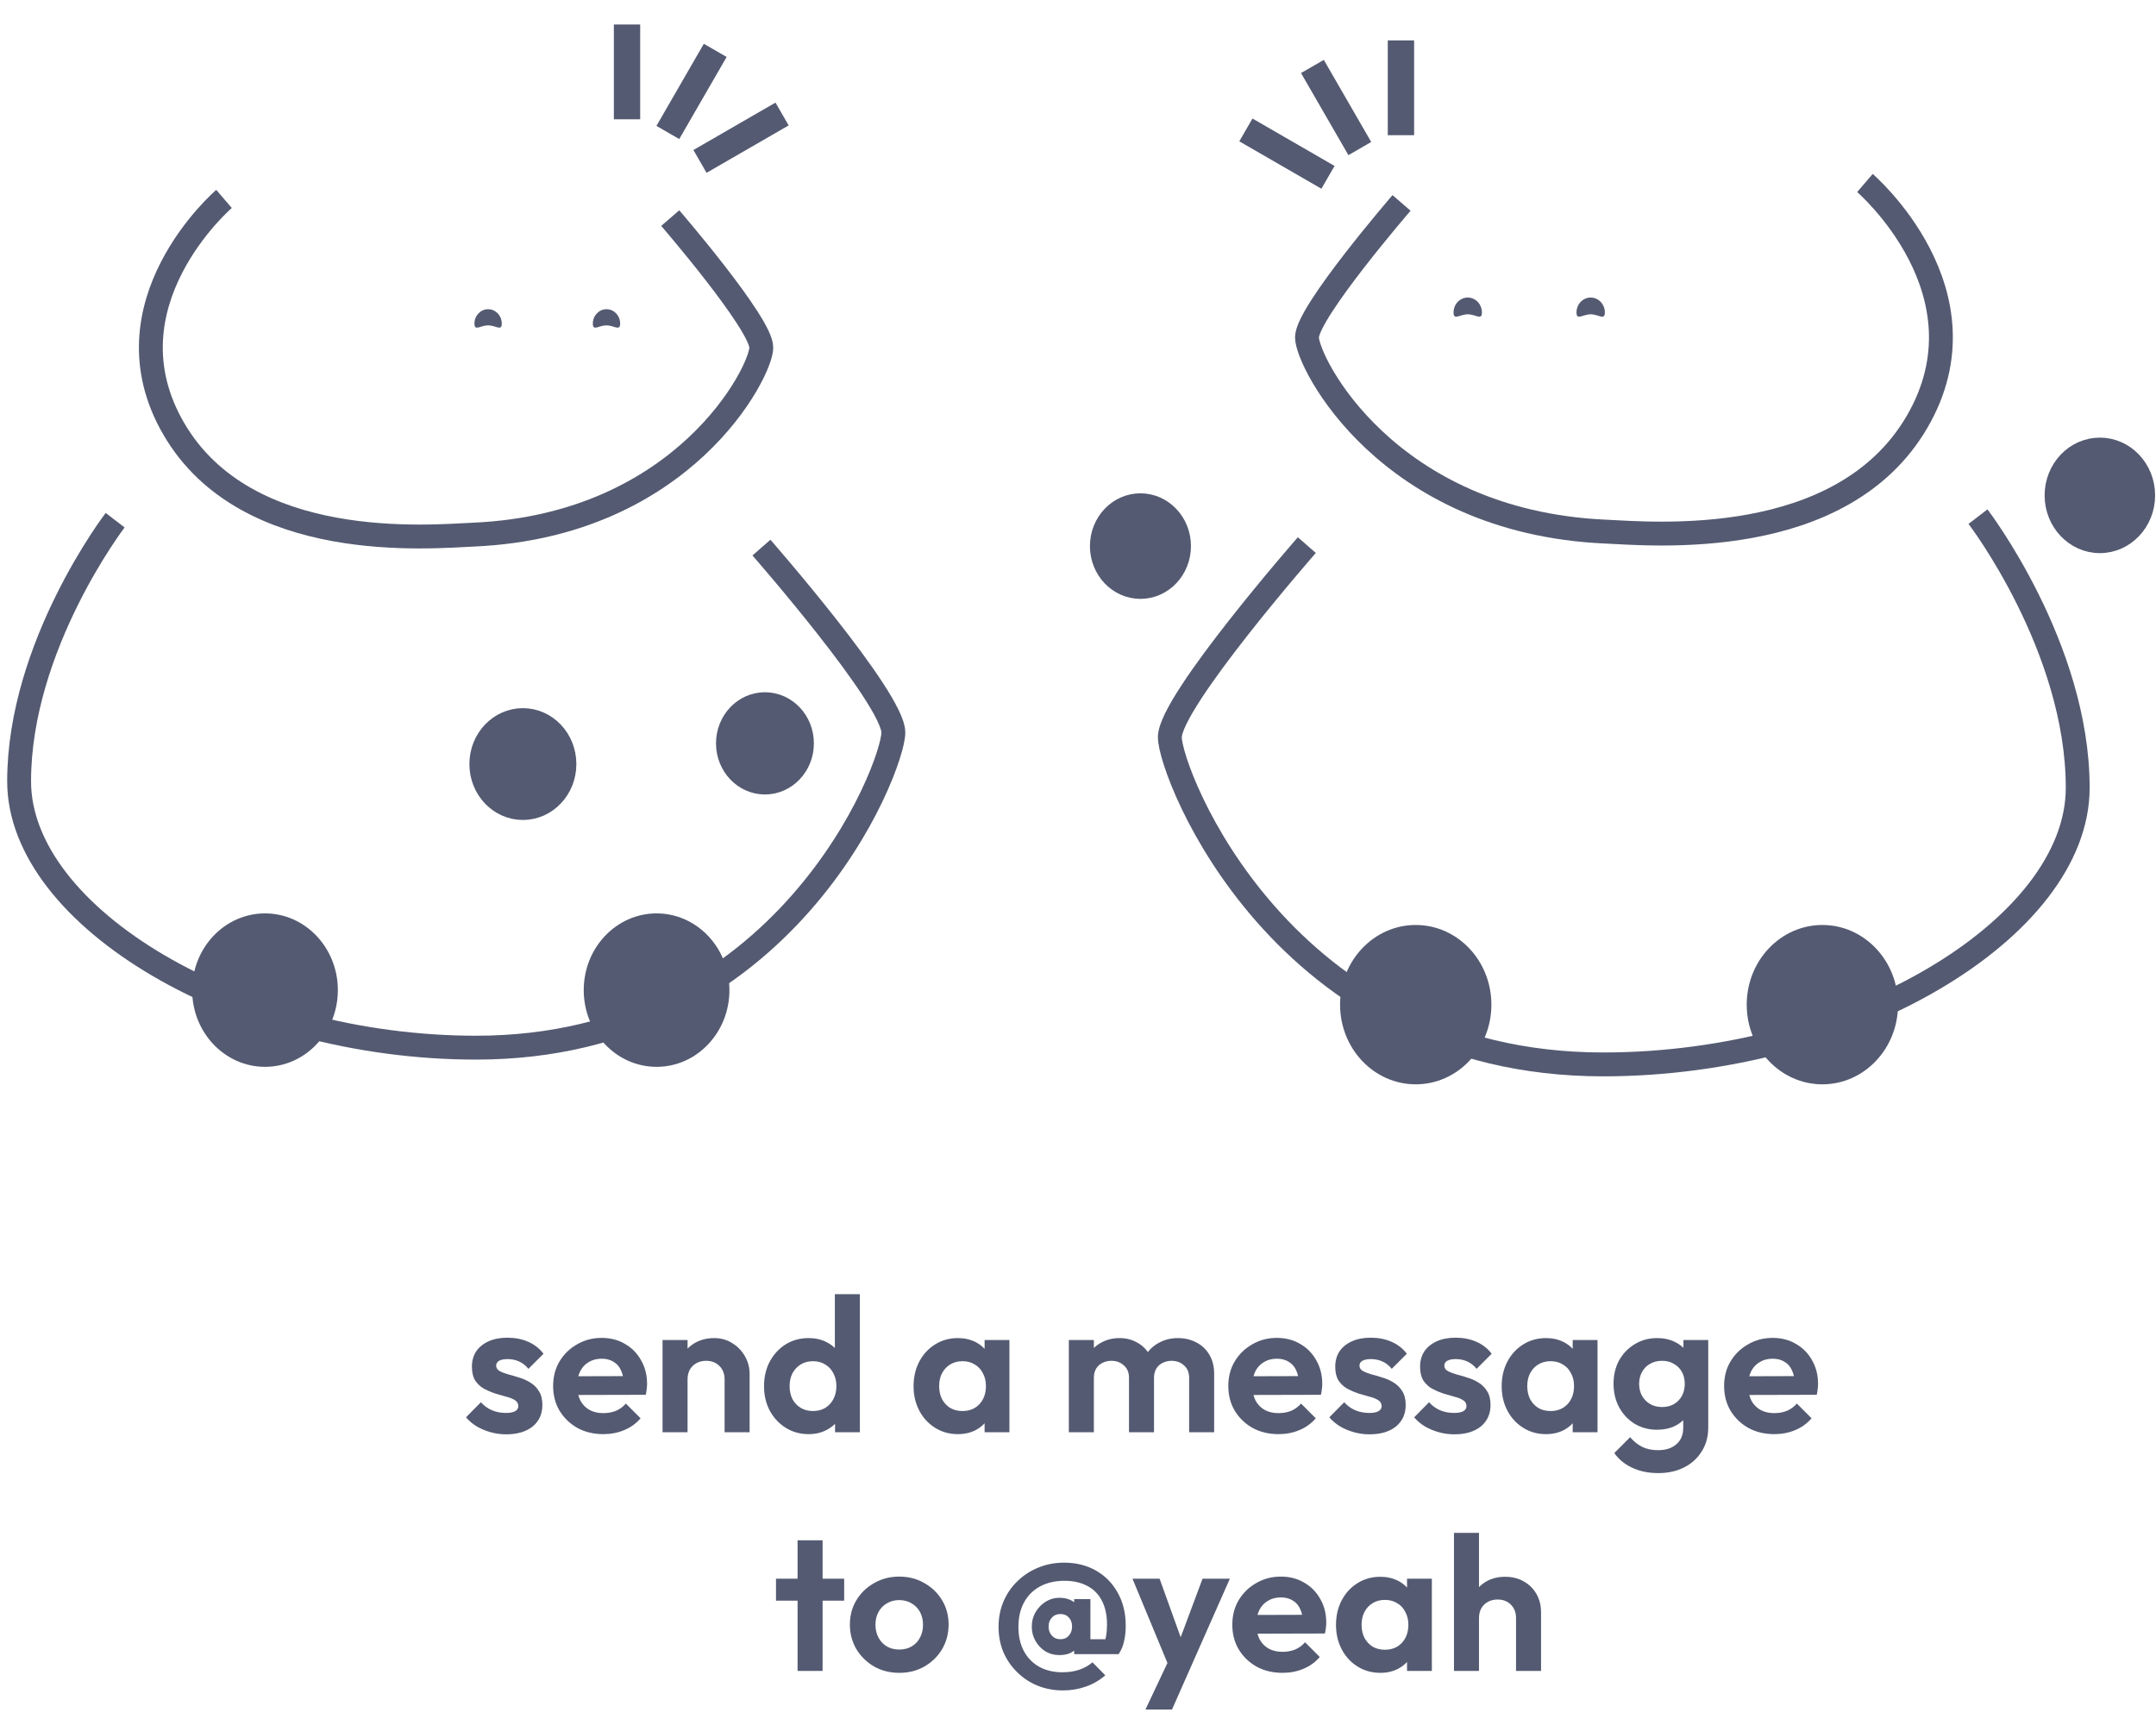
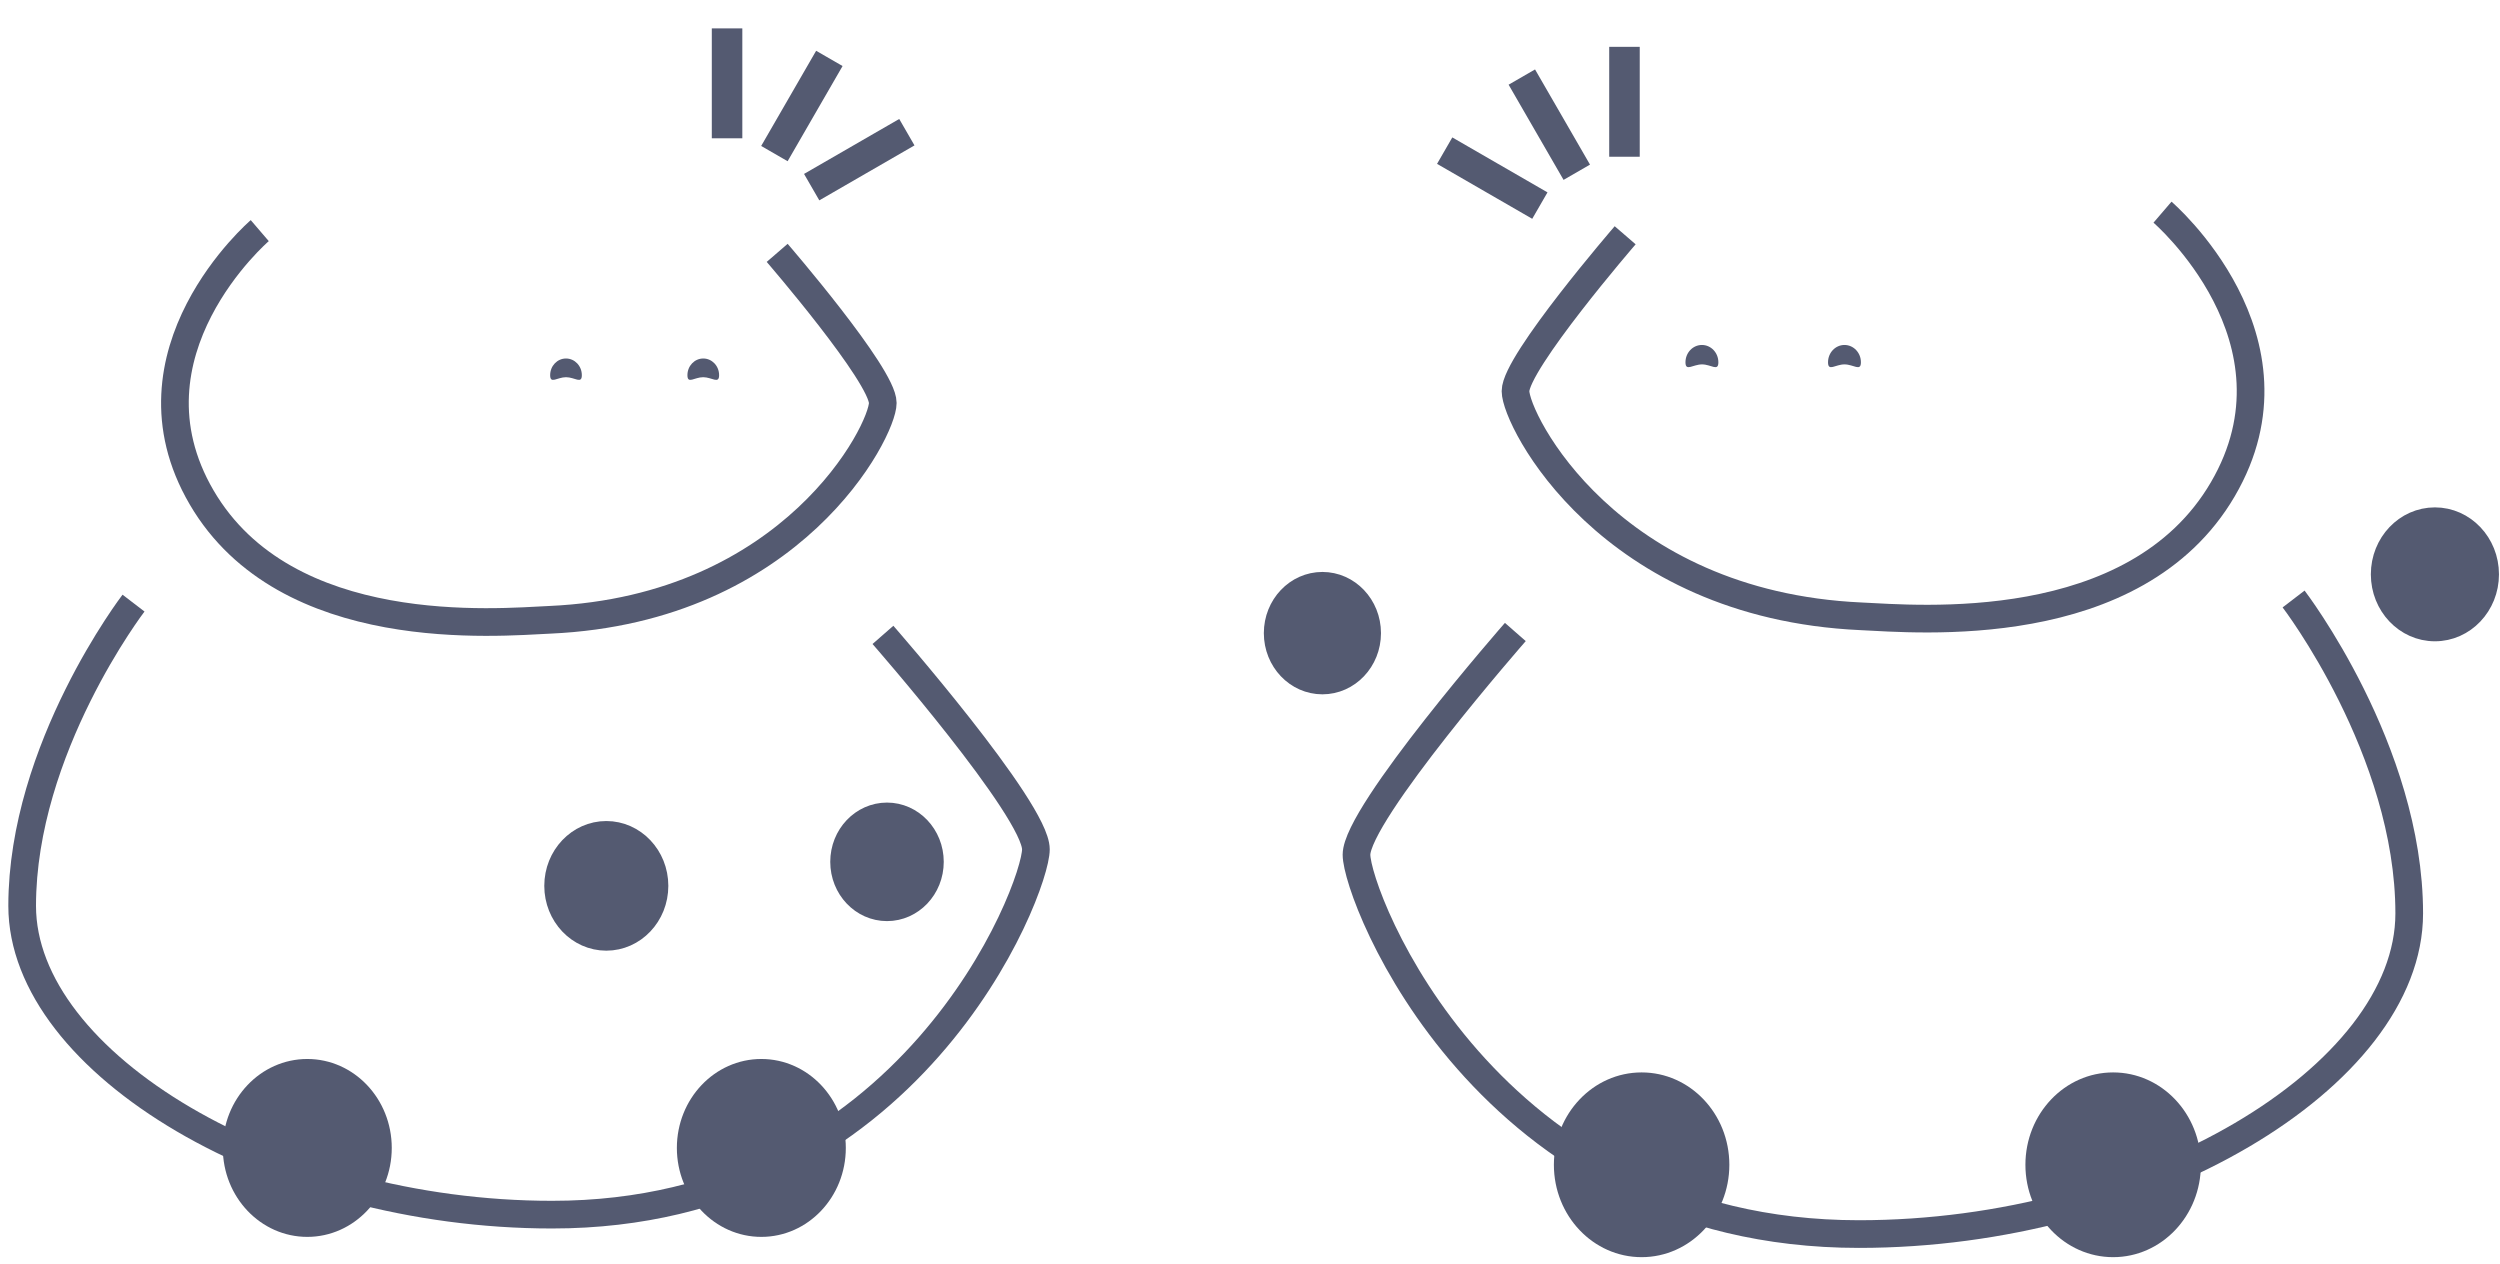
- <svg xmlns="http://www.w3.org/2000/svg" width="271" height="216" viewBox="0 0 271 216" fill="none">
-   <path d="M63.614 180.264C62.958 180.264 62.31 180.176 61.67 180C61.046 179.824 60.47 179.584 59.942 179.28C59.414 178.96 58.958 178.576 58.574 178.128L60.446 176.232C60.846 176.68 61.31 177.016 61.838 177.24C62.366 177.464 62.95 177.576 63.59 177.576C64.102 177.576 64.486 177.504 64.742 177.36C65.014 177.216 65.15 177 65.15 176.712C65.15 176.392 65.006 176.144 64.718 175.968C64.446 175.792 64.086 175.648 63.638 175.536C63.19 175.408 62.718 175.272 62.222 175.128C61.742 174.968 61.278 174.768 60.83 174.528C60.382 174.272 60.014 173.928 59.726 173.496C59.454 173.048 59.318 172.472 59.318 171.768C59.318 171.032 59.494 170.392 59.846 169.848C60.214 169.304 60.734 168.88 61.406 168.576C62.078 168.272 62.87 168.12 63.782 168.12C64.742 168.12 65.606 168.288 66.374 168.624C67.158 168.96 67.806 169.464 68.318 170.136L66.422 172.032C66.07 171.6 65.67 171.288 65.222 171.096C64.79 170.904 64.318 170.808 63.806 170.808C63.342 170.808 62.982 170.88 62.726 171.024C62.486 171.168 62.366 171.368 62.366 171.624C62.366 171.912 62.502 172.136 62.774 172.296C63.062 172.456 63.43 172.6 63.878 172.728C64.326 172.84 64.79 172.976 65.27 173.136C65.766 173.28 66.23 173.488 66.662 173.76C67.11 174.032 67.47 174.392 67.742 174.84C68.03 175.288 68.174 175.864 68.174 176.568C68.174 177.704 67.766 178.608 66.95 179.28C66.134 179.936 65.022 180.264 63.614 180.264ZM75.838 180.24C74.622 180.24 73.542 179.984 72.598 179.472C71.654 178.944 70.902 178.224 70.342 177.312C69.798 176.4 69.526 175.36 69.526 174.192C69.526 173.04 69.79 172.016 70.318 171.12C70.862 170.208 71.598 169.488 72.526 168.96C73.454 168.416 74.486 168.144 75.622 168.144C76.742 168.144 77.726 168.4 78.574 168.912C79.438 169.408 80.11 170.096 80.59 170.976C81.086 171.84 81.334 172.824 81.334 173.928C81.334 174.136 81.318 174.352 81.286 174.576C81.27 174.784 81.23 175.024 81.166 175.296L71.422 175.32V172.968L79.702 172.944L78.43 173.928C78.398 173.24 78.27 172.664 78.046 172.2C77.838 171.736 77.526 171.384 77.11 171.144C76.71 170.888 76.214 170.76 75.622 170.76C74.998 170.76 74.454 170.904 73.99 171.192C73.526 171.464 73.166 171.856 72.91 172.368C72.67 172.864 72.55 173.456 72.55 174.144C72.55 174.848 72.678 175.464 72.934 175.992C73.206 176.504 73.59 176.904 74.086 177.192C74.582 177.464 75.158 177.6 75.814 177.6C76.406 177.6 76.942 177.504 77.422 177.312C77.902 177.104 78.318 176.8 78.67 176.4L80.518 178.248C79.958 178.904 79.27 179.4 78.454 179.736C77.654 180.072 76.782 180.24 75.838 180.24ZM91.079 180V173.352C91.079 172.664 90.863 172.104 90.431 171.672C89.999 171.24 89.439 171.024 88.751 171.024C88.303 171.024 87.903 171.12 87.551 171.312C87.199 171.504 86.919 171.776 86.711 172.128C86.519 172.48 86.423 172.888 86.423 173.352L85.199 172.728C85.199 171.816 85.391 171.024 85.775 170.352C86.175 169.664 86.719 169.128 87.407 168.744C88.111 168.36 88.903 168.168 89.783 168.168C90.631 168.168 91.391 168.384 92.063 168.816C92.735 169.232 93.263 169.784 93.647 170.472C94.031 171.144 94.223 171.872 94.223 172.656V180H91.079ZM83.279 180V168.408H86.423V180H83.279ZM101.651 180.24C100.579 180.24 99.619 179.976 98.771 179.448C97.923 178.92 97.251 178.2 96.755 177.288C96.275 176.376 96.035 175.352 96.035 174.216C96.035 173.064 96.275 172.032 96.755 171.12C97.251 170.208 97.915 169.488 98.747 168.96C99.595 168.432 100.563 168.168 101.651 168.168C102.483 168.168 103.227 168.336 103.883 168.672C104.555 169.008 105.091 169.48 105.491 170.088C105.907 170.68 106.131 171.352 106.163 172.104V176.232C106.131 176.984 105.915 177.664 105.515 178.272C105.115 178.88 104.579 179.36 103.907 179.712C103.235 180.064 102.483 180.24 101.651 180.24ZM102.179 177.336C102.771 177.336 103.283 177.208 103.715 176.952C104.163 176.68 104.507 176.312 104.747 175.848C105.003 175.368 105.131 174.816 105.131 174.192C105.131 173.584 105.003 173.048 104.747 172.584C104.507 172.104 104.163 171.736 103.715 171.48C103.283 171.208 102.779 171.072 102.203 171.072C101.611 171.072 101.091 171.208 100.643 171.48C100.211 171.752 99.867 172.12 99.611 172.584C99.371 173.048 99.251 173.584 99.251 174.192C99.251 174.816 99.371 175.368 99.611 175.848C99.867 176.312 100.219 176.68 100.667 176.952C101.115 177.208 101.619 177.336 102.179 177.336ZM108.083 180H104.963V176.88L105.467 174.048L104.939 171.264V162.648H108.083V180ZM120.4 180.24C119.344 180.24 118.392 179.976 117.544 179.448C116.696 178.92 116.032 178.2 115.552 177.288C115.072 176.376 114.832 175.352 114.832 174.216C114.832 173.064 115.072 172.032 115.552 171.12C116.032 170.208 116.696 169.488 117.544 168.96C118.392 168.432 119.344 168.168 120.4 168.168C121.232 168.168 121.976 168.336 122.632 168.672C123.288 169.008 123.808 169.48 124.192 170.088C124.592 170.68 124.808 171.352 124.84 172.104V176.28C124.808 177.048 124.592 177.728 124.192 178.32C123.808 178.912 123.288 179.384 122.632 179.736C121.976 180.072 121.232 180.24 120.4 180.24ZM120.976 177.336C121.856 177.336 122.568 177.048 123.112 176.472C123.656 175.88 123.928 175.12 123.928 174.192C123.928 173.584 123.8 173.048 123.544 172.584C123.304 172.104 122.96 171.736 122.512 171.48C122.08 171.208 121.568 171.072 120.976 171.072C120.4 171.072 119.888 171.208 119.44 171.48C119.008 171.736 118.664 172.104 118.408 172.584C118.168 173.048 118.048 173.584 118.048 174.192C118.048 174.816 118.168 175.368 118.408 175.848C118.664 176.312 119.008 176.68 119.44 176.952C119.888 177.208 120.4 177.336 120.976 177.336ZM123.76 180V176.88L124.264 174.048L123.76 171.264V168.408H126.88V180H123.76ZM134.349 180V168.408H137.493V180H134.349ZM141.909 180V173.16C141.909 172.488 141.693 171.968 141.261 171.6C140.845 171.216 140.325 171.024 139.701 171.024C139.285 171.024 138.909 171.112 138.573 171.288C138.237 171.448 137.973 171.688 137.781 172.008C137.589 172.328 137.493 172.712 137.493 173.16L136.269 172.56C136.269 171.664 136.461 170.888 136.845 170.232C137.245 169.576 137.781 169.072 138.453 168.72C139.125 168.352 139.885 168.168 140.733 168.168C141.533 168.168 142.261 168.352 142.917 168.72C143.573 169.072 144.093 169.576 144.477 170.232C144.861 170.872 145.053 171.648 145.053 172.56V180H141.909ZM149.469 180V173.16C149.469 172.488 149.253 171.968 148.821 171.6C148.405 171.216 147.885 171.024 147.261 171.024C146.861 171.024 146.485 171.112 146.133 171.288C145.797 171.448 145.533 171.688 145.341 172.008C145.149 172.328 145.053 172.712 145.053 173.16L143.253 172.728C143.317 171.8 143.565 171 143.997 170.328C144.429 169.64 144.997 169.112 145.701 168.744C146.405 168.36 147.189 168.168 148.053 168.168C148.917 168.168 149.693 168.352 150.381 168.72C151.069 169.072 151.613 169.584 152.013 170.256C152.413 170.928 152.613 171.728 152.613 172.656V180H149.469ZM160.706 180.24C159.49 180.24 158.41 179.984 157.466 179.472C156.522 178.944 155.77 178.224 155.21 177.312C154.666 176.4 154.394 175.36 154.394 174.192C154.394 173.04 154.658 172.016 155.186 171.12C155.73 170.208 156.466 169.488 157.394 168.96C158.322 168.416 159.354 168.144 160.49 168.144C161.61 168.144 162.594 168.4 163.442 168.912C164.306 169.408 164.978 170.096 165.458 170.976C165.954 171.84 166.202 172.824 166.202 173.928C166.202 174.136 166.186 174.352 166.154 174.576C166.138 174.784 166.098 175.024 166.034 175.296L156.29 175.32V172.968L164.57 172.944L163.298 173.928C163.266 173.24 163.138 172.664 162.914 172.2C162.706 171.736 162.394 171.384 161.978 171.144C161.578 170.888 161.082 170.76 160.49 170.76C159.866 170.76 159.322 170.904 158.858 171.192C158.394 171.464 158.034 171.856 157.778 172.368C157.538 172.864 157.418 173.456 157.418 174.144C157.418 174.848 157.546 175.464 157.802 175.992C158.074 176.504 158.458 176.904 158.954 177.192C159.45 177.464 160.026 177.6 160.682 177.6C161.274 177.6 161.81 177.504 162.29 177.312C162.77 177.104 163.186 176.8 163.538 176.4L165.386 178.248C164.826 178.904 164.138 179.4 163.322 179.736C162.522 180.072 161.65 180.24 160.706 180.24ZM172.13 180.264C171.474 180.264 170.826 180.176 170.186 180C169.562 179.824 168.986 179.584 168.458 179.28C167.93 178.96 167.474 178.576 167.09 178.128L168.962 176.232C169.362 176.68 169.826 177.016 170.354 177.24C170.882 177.464 171.466 177.576 172.106 177.576C172.618 177.576 173.002 177.504 173.258 177.36C173.53 177.216 173.666 177 173.666 176.712C173.666 176.392 173.522 176.144 173.234 175.968C172.962 175.792 172.602 175.648 172.154 175.536C171.706 175.408 171.234 175.272 170.738 175.128C170.258 174.968 169.794 174.768 169.346 174.528C168.898 174.272 168.53 173.928 168.242 173.496C167.97 173.048 167.834 172.472 167.834 171.768C167.834 171.032 168.01 170.392 168.362 169.848C168.73 169.304 169.25 168.88 169.922 168.576C170.594 168.272 171.386 168.12 172.298 168.12C173.258 168.12 174.122 168.288 174.89 168.624C175.674 168.96 176.322 169.464 176.834 170.136L174.938 172.032C174.586 171.6 174.186 171.288 173.738 171.096C173.306 170.904 172.834 170.808 172.322 170.808C171.858 170.808 171.498 170.88 171.242 171.024C171.002 171.168 170.882 171.368 170.882 171.624C170.882 171.912 171.018 172.136 171.29 172.296C171.578 172.456 171.946 172.6 172.394 172.728C172.842 172.84 173.306 172.976 173.786 173.136C174.282 173.28 174.746 173.488 175.178 173.76C175.626 174.032 175.986 174.392 176.258 174.84C176.546 175.288 176.69 175.864 176.69 176.568C176.69 177.704 176.282 178.608 175.466 179.28C174.65 179.936 173.538 180.264 172.13 180.264ZM182.794 180.264C182.138 180.264 181.49 180.176 180.85 180C180.226 179.824 179.65 179.584 179.122 179.28C178.594 178.96 178.138 178.576 177.754 178.128L179.626 176.232C180.026 176.68 180.49 177.016 181.018 177.24C181.546 177.464 182.13 177.576 182.77 177.576C183.282 177.576 183.666 177.504 183.922 177.36C184.194 177.216 184.33 177 184.33 176.712C184.33 176.392 184.186 176.144 183.898 175.968C183.626 175.792 183.266 175.648 182.818 175.536C182.37 175.408 181.898 175.272 181.402 175.128C180.922 174.968 180.458 174.768 180.01 174.528C179.562 174.272 179.194 173.928 178.906 173.496C178.634 173.048 178.498 172.472 178.498 171.768C178.498 171.032 178.674 170.392 179.026 169.848C179.394 169.304 179.914 168.88 180.586 168.576C181.258 168.272 182.05 168.12 182.962 168.12C183.922 168.12 184.786 168.288 185.554 168.624C186.338 168.96 186.986 169.464 187.498 170.136L185.602 172.032C185.25 171.6 184.85 171.288 184.402 171.096C183.97 170.904 183.498 170.808 182.986 170.808C182.522 170.808 182.162 170.88 181.906 171.024C181.666 171.168 181.546 171.368 181.546 171.624C181.546 171.912 181.682 172.136 181.954 172.296C182.242 172.456 182.61 172.6 183.058 172.728C183.506 172.84 183.97 172.976 184.45 173.136C184.946 173.28 185.41 173.488 185.842 173.76C186.29 174.032 186.65 174.392 186.922 174.84C187.21 175.288 187.354 175.864 187.354 176.568C187.354 177.704 186.946 178.608 186.13 179.28C185.314 179.936 184.202 180.264 182.794 180.264ZM194.322 180.24C193.266 180.24 192.314 179.976 191.466 179.448C190.618 178.92 189.954 178.2 189.474 177.288C188.994 176.376 188.754 175.352 188.754 174.216C188.754 173.064 188.994 172.032 189.474 171.12C189.954 170.208 190.618 169.488 191.466 168.96C192.314 168.432 193.266 168.168 194.322 168.168C195.154 168.168 195.898 168.336 196.554 168.672C197.21 169.008 197.73 169.48 198.114 170.088C198.514 170.68 198.73 171.352 198.762 172.104V176.28C198.73 177.048 198.514 177.728 198.114 178.32C197.73 178.912 197.21 179.384 196.554 179.736C195.898 180.072 195.154 180.24 194.322 180.24ZM194.898 177.336C195.778 177.336 196.49 177.048 197.034 176.472C197.578 175.88 197.85 175.12 197.85 174.192C197.85 173.584 197.722 173.048 197.466 172.584C197.226 172.104 196.882 171.736 196.434 171.48C196.002 171.208 195.49 171.072 194.898 171.072C194.322 171.072 193.81 171.208 193.362 171.48C192.93 171.736 192.586 172.104 192.33 172.584C192.09 173.048 191.97 173.584 191.97 174.192C191.97 174.816 192.09 175.368 192.33 175.848C192.586 176.312 192.93 176.68 193.362 176.952C193.81 177.208 194.322 177.336 194.898 177.336ZM197.682 180V176.88L198.186 174.048L197.682 171.264V168.408H200.802V180H197.682ZM208.431 185.136C207.199 185.136 206.111 184.912 205.167 184.464C204.223 184.032 203.471 183.416 202.911 182.616L204.903 180.624C205.351 181.152 205.847 181.552 206.391 181.824C206.951 182.112 207.623 182.256 208.407 182.256C209.383 182.256 210.151 182.008 210.711 181.512C211.287 181.016 211.575 180.328 211.575 179.448V176.544L212.103 174L211.599 171.456V168.408H214.719V179.4C214.719 180.552 214.447 181.552 213.903 182.4C213.375 183.264 212.639 183.936 211.695 184.416C210.751 184.896 209.663 185.136 208.431 185.136ZM208.287 179.688C207.247 179.688 206.311 179.44 205.479 178.944C204.647 178.432 203.991 177.736 203.511 176.856C203.047 175.976 202.815 174.992 202.815 173.904C202.815 172.816 203.047 171.84 203.511 170.976C203.991 170.112 204.647 169.432 205.479 168.936C206.311 168.424 207.247 168.168 208.287 168.168C209.151 168.168 209.911 168.336 210.567 168.672C211.239 169.008 211.767 169.472 212.151 170.064C212.535 170.64 212.743 171.32 212.775 172.104V175.752C212.743 176.52 212.527 177.208 212.127 177.816C211.743 178.408 211.215 178.872 210.543 179.208C209.887 179.528 209.135 179.688 208.287 179.688ZM208.911 176.832C209.487 176.832 209.983 176.712 210.399 176.472C210.831 176.216 211.167 175.872 211.407 175.44C211.647 174.992 211.767 174.488 211.767 173.928C211.767 173.352 211.647 172.848 211.407 172.416C211.167 171.984 210.831 171.648 210.399 171.408C209.983 171.152 209.487 171.024 208.911 171.024C208.335 171.024 207.831 171.152 207.399 171.408C206.967 171.648 206.631 171.992 206.391 172.44C206.151 172.872 206.031 173.368 206.031 173.928C206.031 174.472 206.151 174.968 206.391 175.416C206.631 175.848 206.967 176.192 207.399 176.448C207.831 176.704 208.335 176.832 208.911 176.832ZM223.026 180.24C221.81 180.24 220.73 179.984 219.786 179.472C218.842 178.944 218.09 178.224 217.53 177.312C216.986 176.4 216.714 175.36 216.714 174.192C216.714 173.04 216.978 172.016 217.506 171.12C218.05 170.208 218.786 169.488 219.714 168.96C220.642 168.416 221.674 168.144 222.81 168.144C223.93 168.144 224.914 168.4 225.762 168.912C226.626 169.408 227.298 170.096 227.778 170.976C228.274 171.84 228.522 172.824 228.522 173.928C228.522 174.136 228.506 174.352 228.474 174.576C228.458 174.784 228.418 175.024 228.354 175.296L218.61 175.32V172.968L226.89 172.944L225.618 173.928C225.586 173.24 225.458 172.664 225.234 172.2C225.026 171.736 224.714 171.384 224.298 171.144C223.898 170.888 223.402 170.76 222.81 170.76C222.186 170.76 221.642 170.904 221.178 171.192C220.714 171.464 220.354 171.856 220.098 172.368C219.858 172.864 219.738 173.456 219.738 174.144C219.738 174.848 219.866 175.464 220.122 175.992C220.394 176.504 220.778 176.904 221.274 177.192C221.77 177.464 222.346 177.6 223.002 177.6C223.594 177.6 224.13 177.504 224.61 177.312C225.09 177.104 225.506 176.8 225.858 176.4L227.706 178.248C227.146 178.904 226.458 179.4 225.642 179.736C224.842 180.072 223.97 180.24 223.026 180.24ZM100.252 210V193.584H103.396V210H100.252ZM97.54 201.168V198.408H106.108V201.168H97.54ZM113.043 210.24C111.875 210.24 110.819 209.976 109.875 209.448C108.947 208.904 108.203 208.176 107.643 207.264C107.099 206.336 106.827 205.304 106.827 204.168C106.827 203.032 107.099 202.016 107.643 201.12C108.187 200.208 108.931 199.488 109.875 198.96C110.819 198.416 111.867 198.144 113.019 198.144C114.203 198.144 115.259 198.416 116.187 198.96C117.131 199.488 117.875 200.208 118.419 201.12C118.963 202.016 119.235 203.032 119.235 204.168C119.235 205.304 118.963 206.336 118.419 207.264C117.875 208.176 117.131 208.904 116.187 209.448C115.259 209.976 114.211 210.24 113.043 210.24ZM113.019 207.312C113.611 207.312 114.131 207.184 114.579 206.928C115.043 206.656 115.395 206.288 115.635 205.824C115.891 205.344 116.019 204.8 116.019 204.192C116.019 203.584 115.891 203.048 115.635 202.584C115.379 202.12 115.027 201.76 114.579 201.504C114.131 201.232 113.611 201.096 113.019 201.096C112.443 201.096 111.931 201.232 111.483 201.504C111.035 201.76 110.683 202.12 110.427 202.584C110.171 203.048 110.043 203.584 110.043 204.192C110.043 204.8 110.171 205.344 110.427 205.824C110.683 206.288 111.035 206.656 111.483 206.928C111.931 207.184 112.443 207.312 113.019 207.312ZM133.123 208.008C132.515 208.008 131.947 207.856 131.419 207.552C130.907 207.232 130.491 206.8 130.171 206.256C129.851 205.712 129.691 205.112 129.691 204.456C129.691 203.768 129.851 203.152 130.171 202.608C130.491 202.064 130.907 201.632 131.419 201.312C131.947 200.976 132.515 200.808 133.123 200.808C133.891 200.808 134.507 200.984 134.971 201.336C135.435 201.688 135.667 202.256 135.667 203.04V205.8C135.667 206.568 135.435 207.128 134.971 207.48C134.523 207.832 133.907 208.008 133.123 208.008ZM133.291 206.016C133.739 206.016 134.091 205.864 134.347 205.56C134.619 205.256 134.755 204.88 134.755 204.432C134.755 203.952 134.619 203.568 134.347 203.28C134.091 202.992 133.739 202.848 133.291 202.848C132.843 202.848 132.483 203 132.211 203.304C131.939 203.592 131.803 203.968 131.803 204.432C131.803 204.88 131.939 205.256 132.211 205.56C132.483 205.864 132.843 206.016 133.291 206.016ZM135.019 207.888V206.04L135.283 204.336L135.019 202.68V200.976H137.059V207.888H135.019ZM137.323 208.92L138.931 210.552C138.211 211.176 137.395 211.648 136.483 211.968C135.587 212.288 134.627 212.448 133.603 212.448C132.467 212.448 131.403 212.248 130.411 211.848C129.435 211.448 128.579 210.88 127.843 210.144C127.107 209.424 126.531 208.584 126.115 207.624C125.715 206.648 125.515 205.592 125.515 204.456C125.515 203.304 125.723 202.24 126.139 201.264C126.555 200.288 127.139 199.44 127.891 198.72C128.643 197.984 129.515 197.416 130.507 197.016C131.515 196.6 132.595 196.392 133.747 196.392C135.267 196.392 136.611 196.728 137.779 197.4C138.947 198.072 139.859 199.008 140.515 200.208C141.171 201.392 141.499 202.76 141.499 204.312C141.499 205.048 141.427 205.712 141.283 206.304C141.155 206.88 140.931 207.408 140.611 207.888L138.091 207.84C138.331 207.536 138.523 207.2 138.667 206.832C138.827 206.464 138.947 206.064 139.027 205.632C139.107 205.184 139.147 204.704 139.147 204.192C139.147 202.992 138.931 201.984 138.499 201.168C138.083 200.352 137.475 199.736 136.675 199.32C135.875 198.888 134.915 198.672 133.795 198.672C132.643 198.672 131.627 198.904 130.747 199.368C129.883 199.832 129.211 200.496 128.731 201.36C128.251 202.224 128.011 203.264 128.011 204.48C128.011 205.648 128.243 206.664 128.707 207.528C129.171 208.376 129.819 209.032 130.651 209.496C131.483 209.944 132.451 210.168 133.555 210.168C134.323 210.168 135.019 210.064 135.643 209.856C136.267 209.648 136.827 209.336 137.323 208.92ZM136.003 206.016H140.611V207.888H136.003V206.016ZM147.196 210.096L142.348 198.408H145.756L148.972 207.336H147.82L151.156 198.408H154.588L149.428 210.072L147.196 210.096ZM143.98 214.848L147.508 207.384L149.428 210.072L147.316 214.848H143.98ZM161.209 210.24C159.993 210.24 158.913 209.984 157.969 209.472C157.025 208.944 156.273 208.224 155.713 207.312C155.169 206.4 154.897 205.36 154.897 204.192C154.897 203.04 155.161 202.016 155.689 201.12C156.233 200.208 156.969 199.488 157.897 198.96C158.825 198.416 159.857 198.144 160.993 198.144C162.113 198.144 163.097 198.4 163.945 198.912C164.809 199.408 165.481 200.096 165.961 200.976C166.457 201.84 166.705 202.824 166.705 203.928C166.705 204.136 166.689 204.352 166.657 204.576C166.641 204.784 166.601 205.024 166.537 205.296L156.793 205.32V202.968L165.073 202.944L163.801 203.928C163.769 203.24 163.641 202.664 163.417 202.2C163.209 201.736 162.897 201.384 162.481 201.144C162.081 200.888 161.585 200.76 160.993 200.76C160.369 200.76 159.825 200.904 159.361 201.192C158.897 201.464 158.537 201.856 158.281 202.368C158.041 202.864 157.921 203.456 157.921 204.144C157.921 204.848 158.049 205.464 158.305 205.992C158.577 206.504 158.961 206.904 159.457 207.192C159.953 207.464 160.529 207.6 161.185 207.6C161.777 207.6 162.313 207.504 162.793 207.312C163.273 207.104 163.689 206.8 164.041 206.4L165.889 208.248C165.329 208.904 164.641 209.4 163.825 209.736C163.025 210.072 162.153 210.24 161.209 210.24ZM173.498 210.24C172.442 210.24 171.49 209.976 170.642 209.448C169.794 208.92 169.13 208.2 168.65 207.288C168.17 206.376 167.93 205.352 167.93 204.216C167.93 203.064 168.17 202.032 168.65 201.12C169.13 200.208 169.794 199.488 170.642 198.96C171.49 198.432 172.442 198.168 173.498 198.168C174.33 198.168 175.074 198.336 175.73 198.672C176.386 199.008 176.906 199.48 177.29 200.088C177.69 200.68 177.906 201.352 177.938 202.104V206.28C177.906 207.048 177.69 207.728 177.29 208.32C176.906 208.912 176.386 209.384 175.73 209.736C175.074 210.072 174.33 210.24 173.498 210.24ZM174.074 207.336C174.954 207.336 175.666 207.048 176.21 206.472C176.754 205.88 177.026 205.12 177.026 204.192C177.026 203.584 176.898 203.048 176.642 202.584C176.402 202.104 176.058 201.736 175.61 201.48C175.178 201.208 174.666 201.072 174.074 201.072C173.498 201.072 172.986 201.208 172.538 201.48C172.106 201.736 171.762 202.104 171.506 202.584C171.266 203.048 171.146 203.584 171.146 204.192C171.146 204.816 171.266 205.368 171.506 205.848C171.762 206.312 172.106 206.68 172.538 206.952C172.986 207.208 173.498 207.336 174.074 207.336ZM176.858 210V206.88L177.362 204.048L176.858 201.264V198.408H179.978V210H176.858ZM190.559 210V203.352C190.559 202.664 190.343 202.104 189.911 201.672C189.479 201.24 188.919 201.024 188.231 201.024C187.783 201.024 187.383 201.12 187.031 201.312C186.679 201.504 186.399 201.776 186.191 202.128C185.999 202.48 185.903 202.888 185.903 203.352L184.679 202.728C184.679 201.816 184.871 201.024 185.255 200.352C185.639 199.664 186.167 199.128 186.839 198.744C187.527 198.36 188.311 198.168 189.191 198.168C190.071 198.168 190.847 198.36 191.519 198.744C192.207 199.128 192.743 199.656 193.127 200.328C193.511 201 193.703 201.776 193.703 202.656V210H190.559ZM182.759 210V192.648H185.903V210H182.759Z" fill="#545A71" />
-   <path d="M176.168 25.503C176.168 25.503 164.281 39.272 164.281 42.401C164.281 45.53 174.385 65.557 201.725 66.808C207.663 67.08 231.443 69.312 240.952 53.04C250.462 36.768 234.415 23 234.415 23" stroke="#545A71" stroke-width="3" />
-   <path d="M164.262 68.508C164.262 68.508 147.044 88.181 147.044 92.653C147.044 97.124 161.049 133.773 201.509 133.773C232.631 133.773 261.16 116.733 261.16 99.011C261.16 81.289 248.625 64.931 248.625 64.931" stroke="#545A71" stroke-width="3" />
-   <path d="M186.271 39.272C186.271 40.309 185.485 39.5 184.5 39.5C183.515 39.5 182.705 40.309 182.705 39.272C182.705 38.235 183.503 37.394 184.488 37.394C185.473 37.394 186.271 38.235 186.271 39.272Z" fill="#545A71" />
-   <path d="M201.724 39.272C201.724 40.309 200.926 39.5 199.941 39.5C198.957 39.5 198.158 40.309 198.158 39.272C198.158 38.235 198.957 37.394 199.941 37.394C200.926 37.394 201.724 38.235 201.724 39.272Z" fill="#545A71" />
-   <ellipse cx="229.065" cy="126.263" rx="9.51" ry="10.013" fill="#545A71" />
-   <ellipse cx="177.951" cy="126.263" rx="9.51" ry="10.013" fill="#545A71" />
-   <ellipse cx="143.349" cy="68.632" rx="5.349" ry="5.633" fill="#545A71" stroke="#545A71" stroke-width="2" />
-   <ellipse cx="263.944" cy="62.258" rx="5.944" ry="6.258" fill="#545A71" stroke="#545A71" stroke-width="2" />
-   <path d="M84.246 27.411C84.246 27.411 95.693 40.669 95.693 43.682C95.693 46.695 85.963 65.98 59.636 67.185C53.918 67.447 31.02 69.596 21.862 53.927C12.705 38.258 28.158 25 28.158 25" stroke="#545A71" stroke-width="3" />
-   <path d="M95.711 68.822C95.711 68.822 112.291 87.766 112.291 92.072C112.291 96.377 98.805 131.668 59.844 131.668C29.875 131.668 2.403 115.259 2.403 98.194C2.403 81.129 14.474 65.377 14.474 65.377" stroke="#545A71" stroke-width="3" />
-   <path d="M74.517 40.669C74.517 41.667 75.275 40.889 76.223 40.889C77.171 40.889 77.951 41.667 77.951 40.669C77.951 39.67 77.182 38.861 76.234 38.861C75.286 38.861 74.517 39.67 74.517 40.669Z" fill="#545A71" />
-   <path d="M59.637 40.669C59.637 41.667 60.406 40.889 61.354 40.889C62.302 40.889 63.071 41.667 63.071 40.669C63.071 39.67 62.302 38.861 61.354 38.861C60.406 38.861 59.637 39.67 59.637 40.669Z" fill="#545A71" />
-   <ellipse rx="9.157" ry="9.642" transform="matrix(-1 0 0 1 33.3095 124.436)" fill="#545A71" />
-   <ellipse rx="9.157" ry="9.642" transform="matrix(-1 0 0 1 82.5292 124.436)" fill="#545A71" />
-   <ellipse rx="5.151" ry="5.424" transform="matrix(-1 0 0 1 96.1508 93.4238)" fill="#545A71" stroke="#545A71" stroke-width="2" />
-   <ellipse rx="5.723" ry="6.026" transform="matrix(-1 0 0 1 65.7235 96.0264)" fill="#545A71" stroke="#545A71" stroke-width="2" />
-   <rect x="88.469" y="5.504" width="3.309" height="11.914" transform="rotate(30 88.4688 5.50403)" fill="#545A71" />
-   <rect x="97.476" y="12.896" width="3.309" height="11.914" transform="rotate(60 97.4756 12.896)" fill="#545A71" />
-   <rect x="77.159" y="3.077" width="3.309" height="11.914" fill="#545A71" />
-   <rect x="163.533" y="9.181" width="3.309" height="11.914" transform="rotate(-30 163.533 9.18103)" fill="#545A71" />
-   <rect x="174.438" y="5.077" width="3.309" height="11.914" fill="#545A71" />
-   <rect x="155.776" y="17.762" width="3.309" height="11.914" transform="rotate(-60 155.776 17.7621)" fill="#545A71" />
+ <svg xmlns="http://www.w3.org/2000/svg" width="271" height="137" viewBox="0 0 271 137" fill="none">
+   <g id="Group 61">
+     <g id="Group 35">
+       <g id="Group 32">
+         <g id="Group 30">
+           <path id="Line 1" d="M176.168 25.503C176.168 25.503 164.281 39.272 164.281 42.401C164.281 45.53 174.385 65.557 201.725 66.808C207.663 67.08 231.443 69.312 240.952 53.04C250.462 36.768 234.415 23 234.415 23" stroke="#545A71" stroke-width="3" />
+           <path id="Line 2" d="M164.262 68.508C164.262 68.508 147.044 88.181 147.044 92.653C147.044 97.124 161.049 133.773 201.509 133.773C232.631 133.773 261.16 116.733 261.16 99.011C261.16 81.289 248.625 64.931 248.625 64.931" stroke="#545A71" stroke-width="3" />
+           <path id="Ellipse 48" d="M186.271 39.272C186.271 40.309 185.485 39.5 184.5 39.5C183.515 39.5 182.705 40.309 182.705 39.272C182.705 38.235 183.503 37.394 184.488 37.394C185.473 37.394 186.271 38.235 186.271 39.272Z" fill="#545A71" />
+           <path id="Ellipse 49" d="M201.724 39.272C201.724 40.309 200.926 39.5 199.941 39.5C198.957 39.5 198.158 40.309 198.158 39.272C198.158 38.235 198.957 37.394 199.941 37.394C200.926 37.394 201.724 38.235 201.724 39.272Z" fill="#545A71" />
+           <ellipse id="Ellipse 50" cx="229.065" cy="126.263" rx="9.51" ry="10.013" fill="#545A71" />
+           <ellipse id="Ellipse 54" cx="177.951" cy="126.263" rx="9.51" ry="10.013" fill="#545A71" />
+           <ellipse id="Ellipse 52" cx="143.349" cy="68.632" rx="5.349" ry="5.633" fill="#545A71" stroke="#545A71" stroke-width="2" />
+           <ellipse id="Ellipse 53" cx="263.944" cy="62.258" rx="5.944" ry="6.258" fill="#545A71" stroke="#545A71" stroke-width="2" />
+         </g>
+       </g>
+     </g>
+     <g id="Group 36">
+       <g id="Group 32_2">
+         <g id="Group 30_2">
+           <path id="Line 1_2" d="M84.246 27.411C84.246 27.411 95.693 40.669 95.693 43.682C95.693 46.695 85.963 65.98 59.636 67.185C53.918 67.447 31.02 69.596 21.862 53.927C12.705 38.258 28.158 25 28.158 25" stroke="#545A71" stroke-width="3" />
+           <path id="Line 2_2" d="M95.711 68.822C95.711 68.822 112.291 87.766 112.291 92.072C112.291 96.377 98.805 131.668 59.844 131.668C29.875 131.668 2.403 115.259 2.403 98.194C2.403 81.129 14.474 65.377 14.474 65.377" stroke="#545A71" stroke-width="3" />
+           <path id="Ellipse 48_2" d="M74.517 40.669C74.517 41.667 75.275 40.889 76.223 40.889C77.171 40.889 77.951 41.667 77.951 40.669C77.951 39.67 77.182 38.861 76.234 38.861C75.286 38.861 74.517 39.67 74.517 40.669Z" fill="#545A71" />
+           <path id="Ellipse 49_2" d="M59.637 40.669C59.637 41.667 60.406 40.889 61.354 40.889C62.302 40.889 63.071 41.667 63.071 40.669C63.071 39.67 62.302 38.861 61.354 38.861C60.406 38.861 59.637 39.67 59.637 40.669Z" fill="#545A71" />
+           <ellipse id="Ellipse 50_2" rx="9.157" ry="9.642" transform="matrix(-1 0 0 1 33.3095 124.436)" fill="#545A71" />
+           <ellipse id="Ellipse 54_2" rx="9.157" ry="9.642" transform="matrix(-1 0 0 1 82.5292 124.436)" fill="#545A71" />
+           <ellipse id="Ellipse 52_2" rx="5.151" ry="5.424" transform="matrix(-1 0 0 1 96.1508 93.4238)" fill="#545A71" stroke="#545A71" stroke-width="2" />
+           <ellipse id="Ellipse 53_2" rx="5.723" ry="6.026" transform="matrix(-1 0 0 1 65.7235 96.0264)" fill="#545A71" stroke="#545A71" stroke-width="2" />
+         </g>
+       </g>
+     </g>
+     <g id="Group 37">
+       <rect id="Rectangle 76" x="88.469" y="5.504" width="3.309" height="11.914" transform="rotate(30 88.4688 5.50403)" fill="#545A71" />
+       <rect id="Rectangle 77" x="97.476" y="12.896" width="3.309" height="11.914" transform="rotate(60 97.4756 12.896)" fill="#545A71" />
+       <rect id="Rectangle 78" x="77.159" y="3.077" width="3.309" height="11.914" fill="#545A71" />
+     </g>
+     <g id="Group 38">
+       <rect id="Rectangle 76_2" x="163.533" y="9.181" width="3.309" height="11.914" transform="rotate(-30 163.533 9.18103)" fill="#545A71" />
+       <rect id="Rectangle 77_2" x="174.438" y="5.077" width="3.309" height="11.914" fill="#545A71" />
+       <rect id="Rectangle 78_2" x="155.776" y="17.762" width="3.309" height="11.914" transform="rotate(-60 155.776 17.7621)" fill="#545A71" />
+     </g>
+   </g>
</svg>
